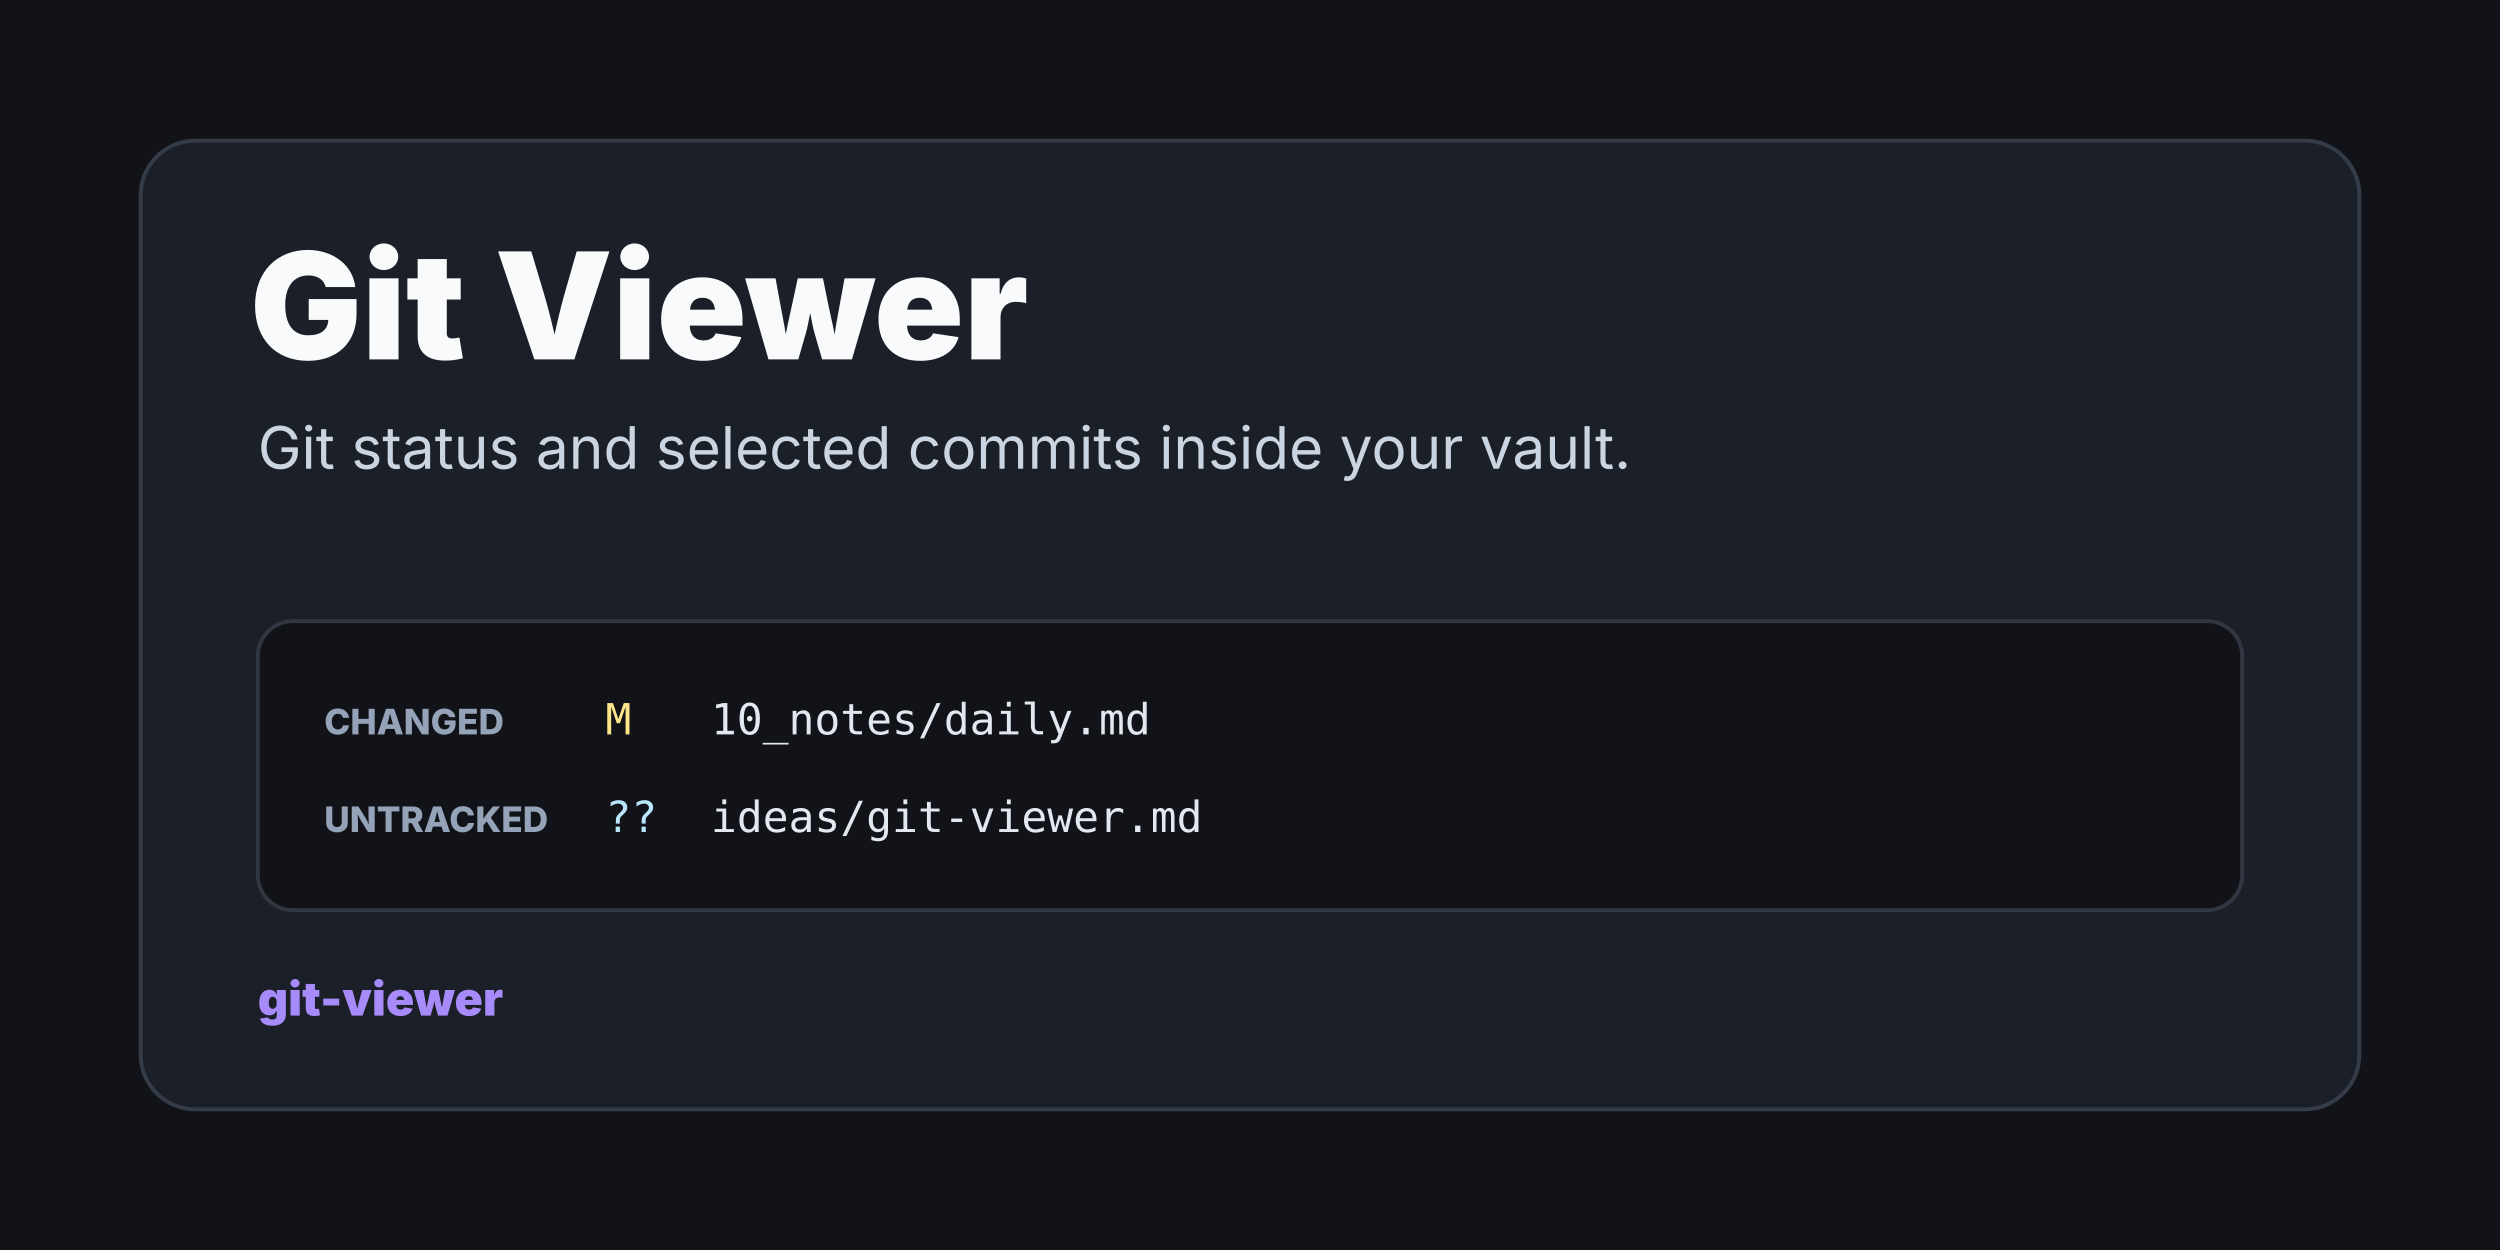
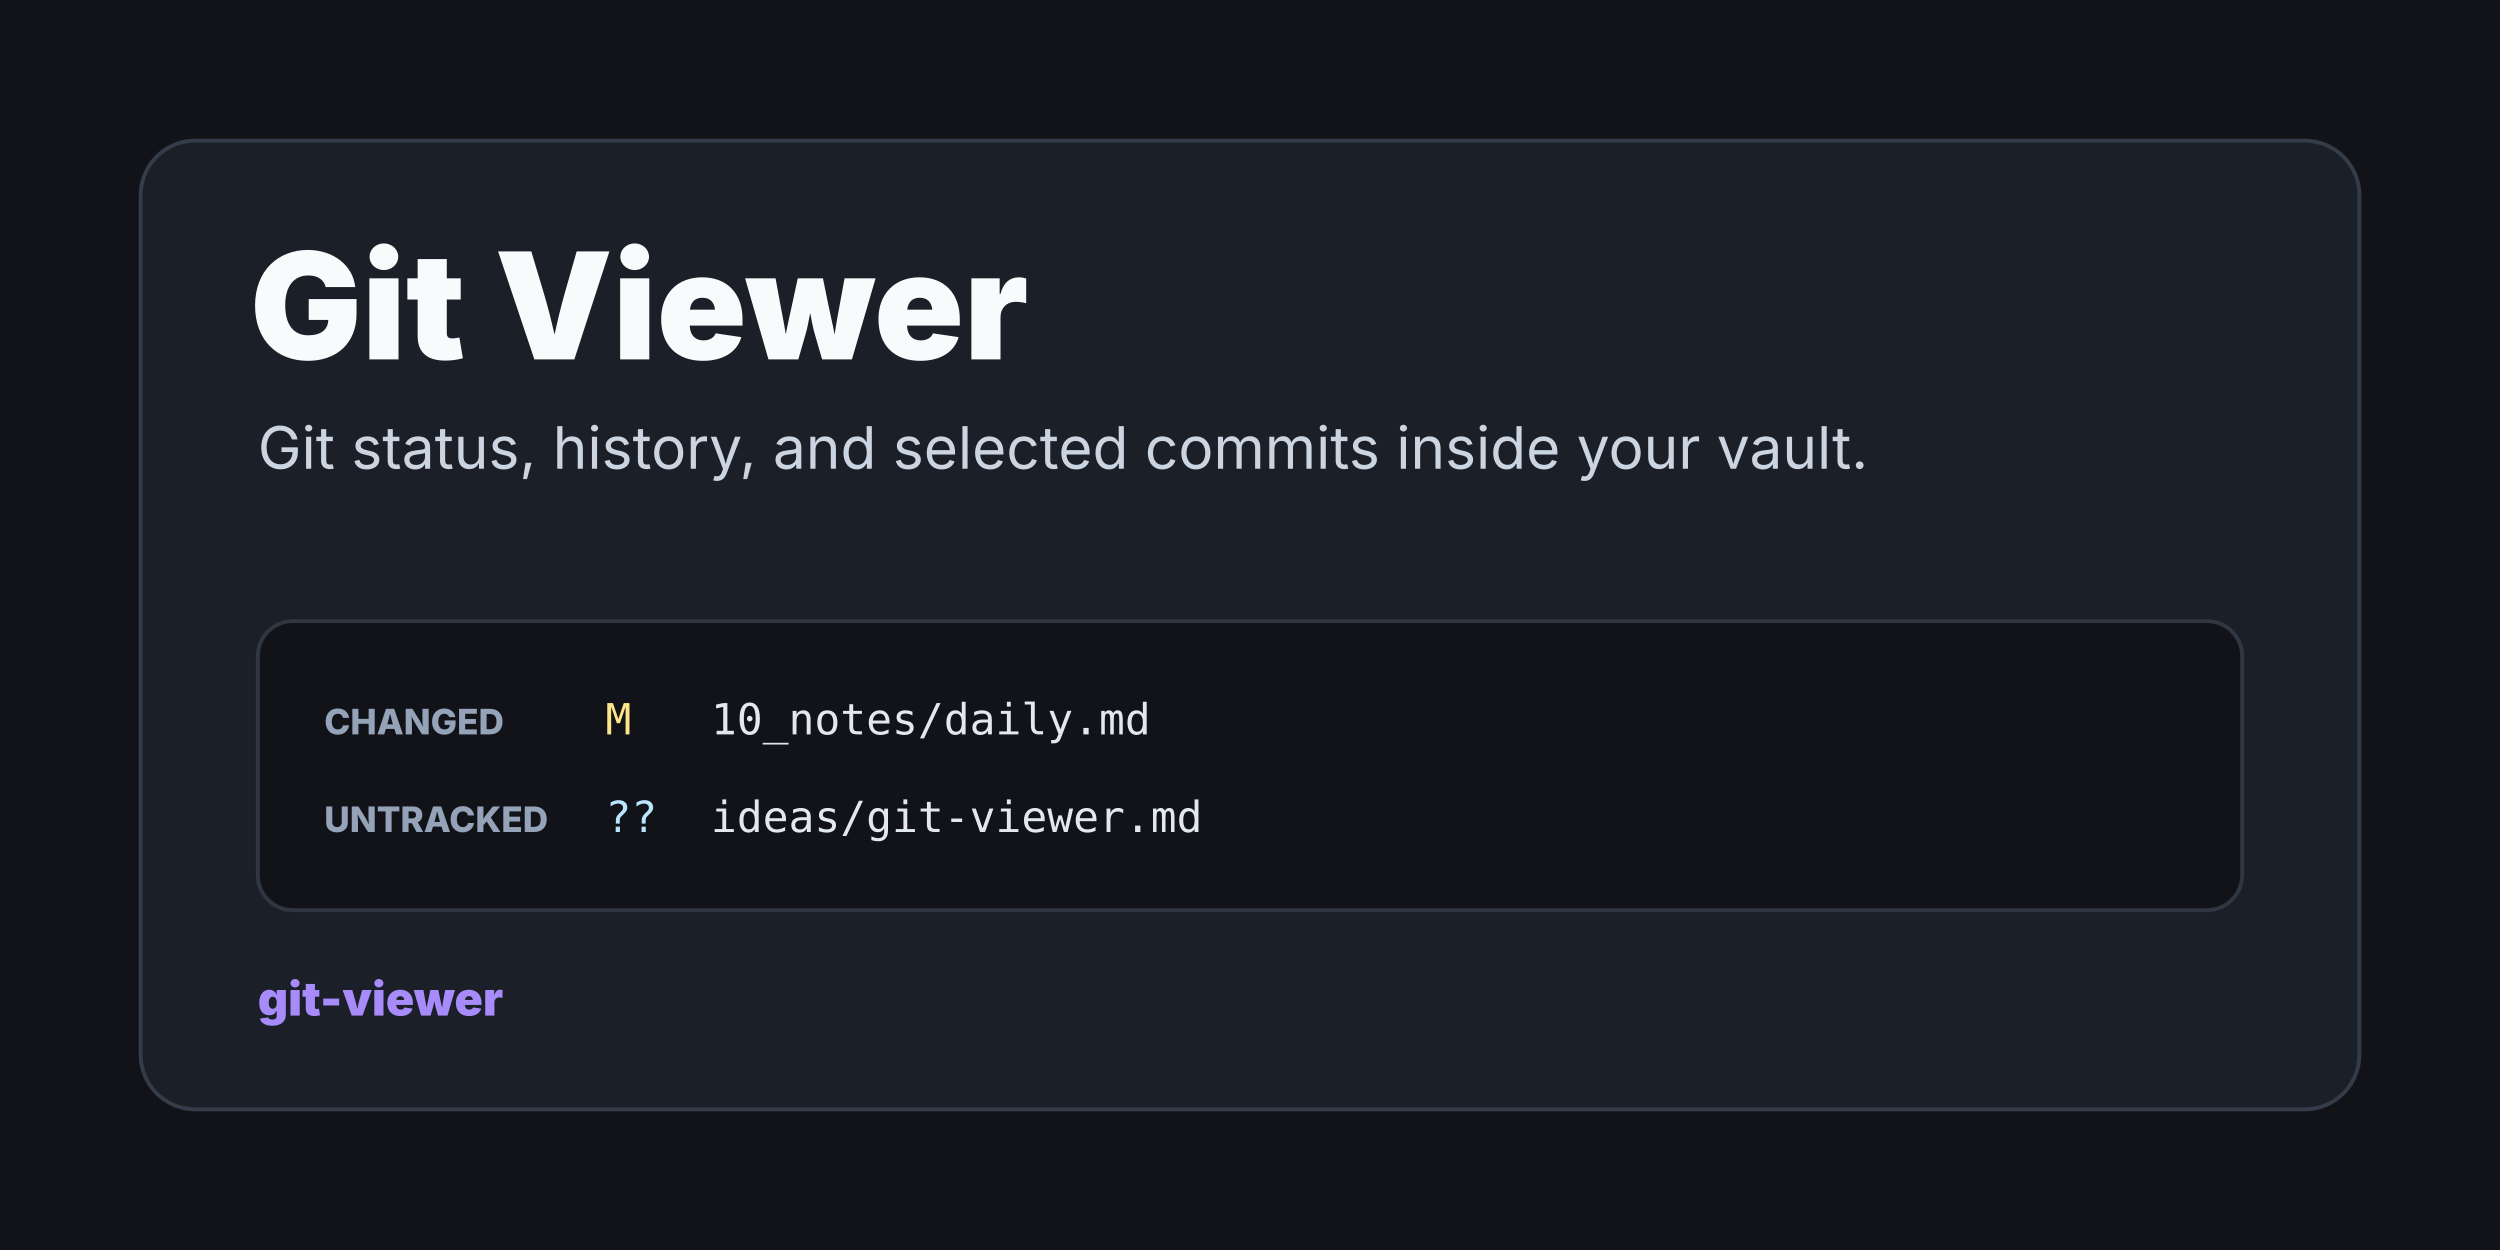
<svg xmlns="http://www.w3.org/2000/svg" width="1280" height="640" viewBox="0 0 1280 640" fill="none" role="img" aria-labelledby="title desc">
  <rect width="1280" height="640" fill="#111318" />
  <rect x="72" y="72" width="1136" height="496" rx="28" fill="#1b1f28" stroke="#343b49" stroke-width="2" />
  <text x="128" y="184" fill="#f8fafc" font-family="Inter, Arial, sans-serif" font-size="76" font-weight="900">Git Viewer</text>
-   <text x="132" y="240" fill="#cbd5e1" font-family="Inter, Arial, sans-serif" font-size="30">Git status and selected commits inside your vault.</text>
+   <text x="132" y="240" fill="#cbd5e1" font-family="Inter, Arial, sans-serif" font-size="30">Git status, history, and selected commits inside your vault.</text>
  <g transform="translate(132 318)">
    <rect width="1016" height="148" rx="18" fill="#111318" stroke="#303642" stroke-width="2" />
    <text x="34" y="58" fill="#94a3b8" font-family="Inter, Arial, sans-serif" font-size="18" font-weight="800">CHANGED</text>
    <text x="178" y="58" fill="#fde68a" font-family="Menlo, Consolas, monospace" font-size="22">M</text>
    <text x="232" y="58" fill="#e2e8f0" font-family="Menlo, Consolas, monospace" font-size="22">10_notes/daily.md</text>
    <text x="34" y="108" fill="#94a3b8" font-family="Inter, Arial, sans-serif" font-size="18" font-weight="800">UNTRACKED</text>
    <text x="178" y="108" fill="#bae6fd" font-family="Menlo, Consolas, monospace" font-size="22">??</text>
    <text x="232" y="108" fill="#e2e8f0" font-family="Menlo, Consolas, monospace" font-size="22">ideas/git-viewer.md</text>
  </g>
  <text x="132" y="520" fill="#a78bfa" font-family="Inter, Arial, sans-serif" font-size="24" font-weight="900">git-viewer</text>
</svg>
